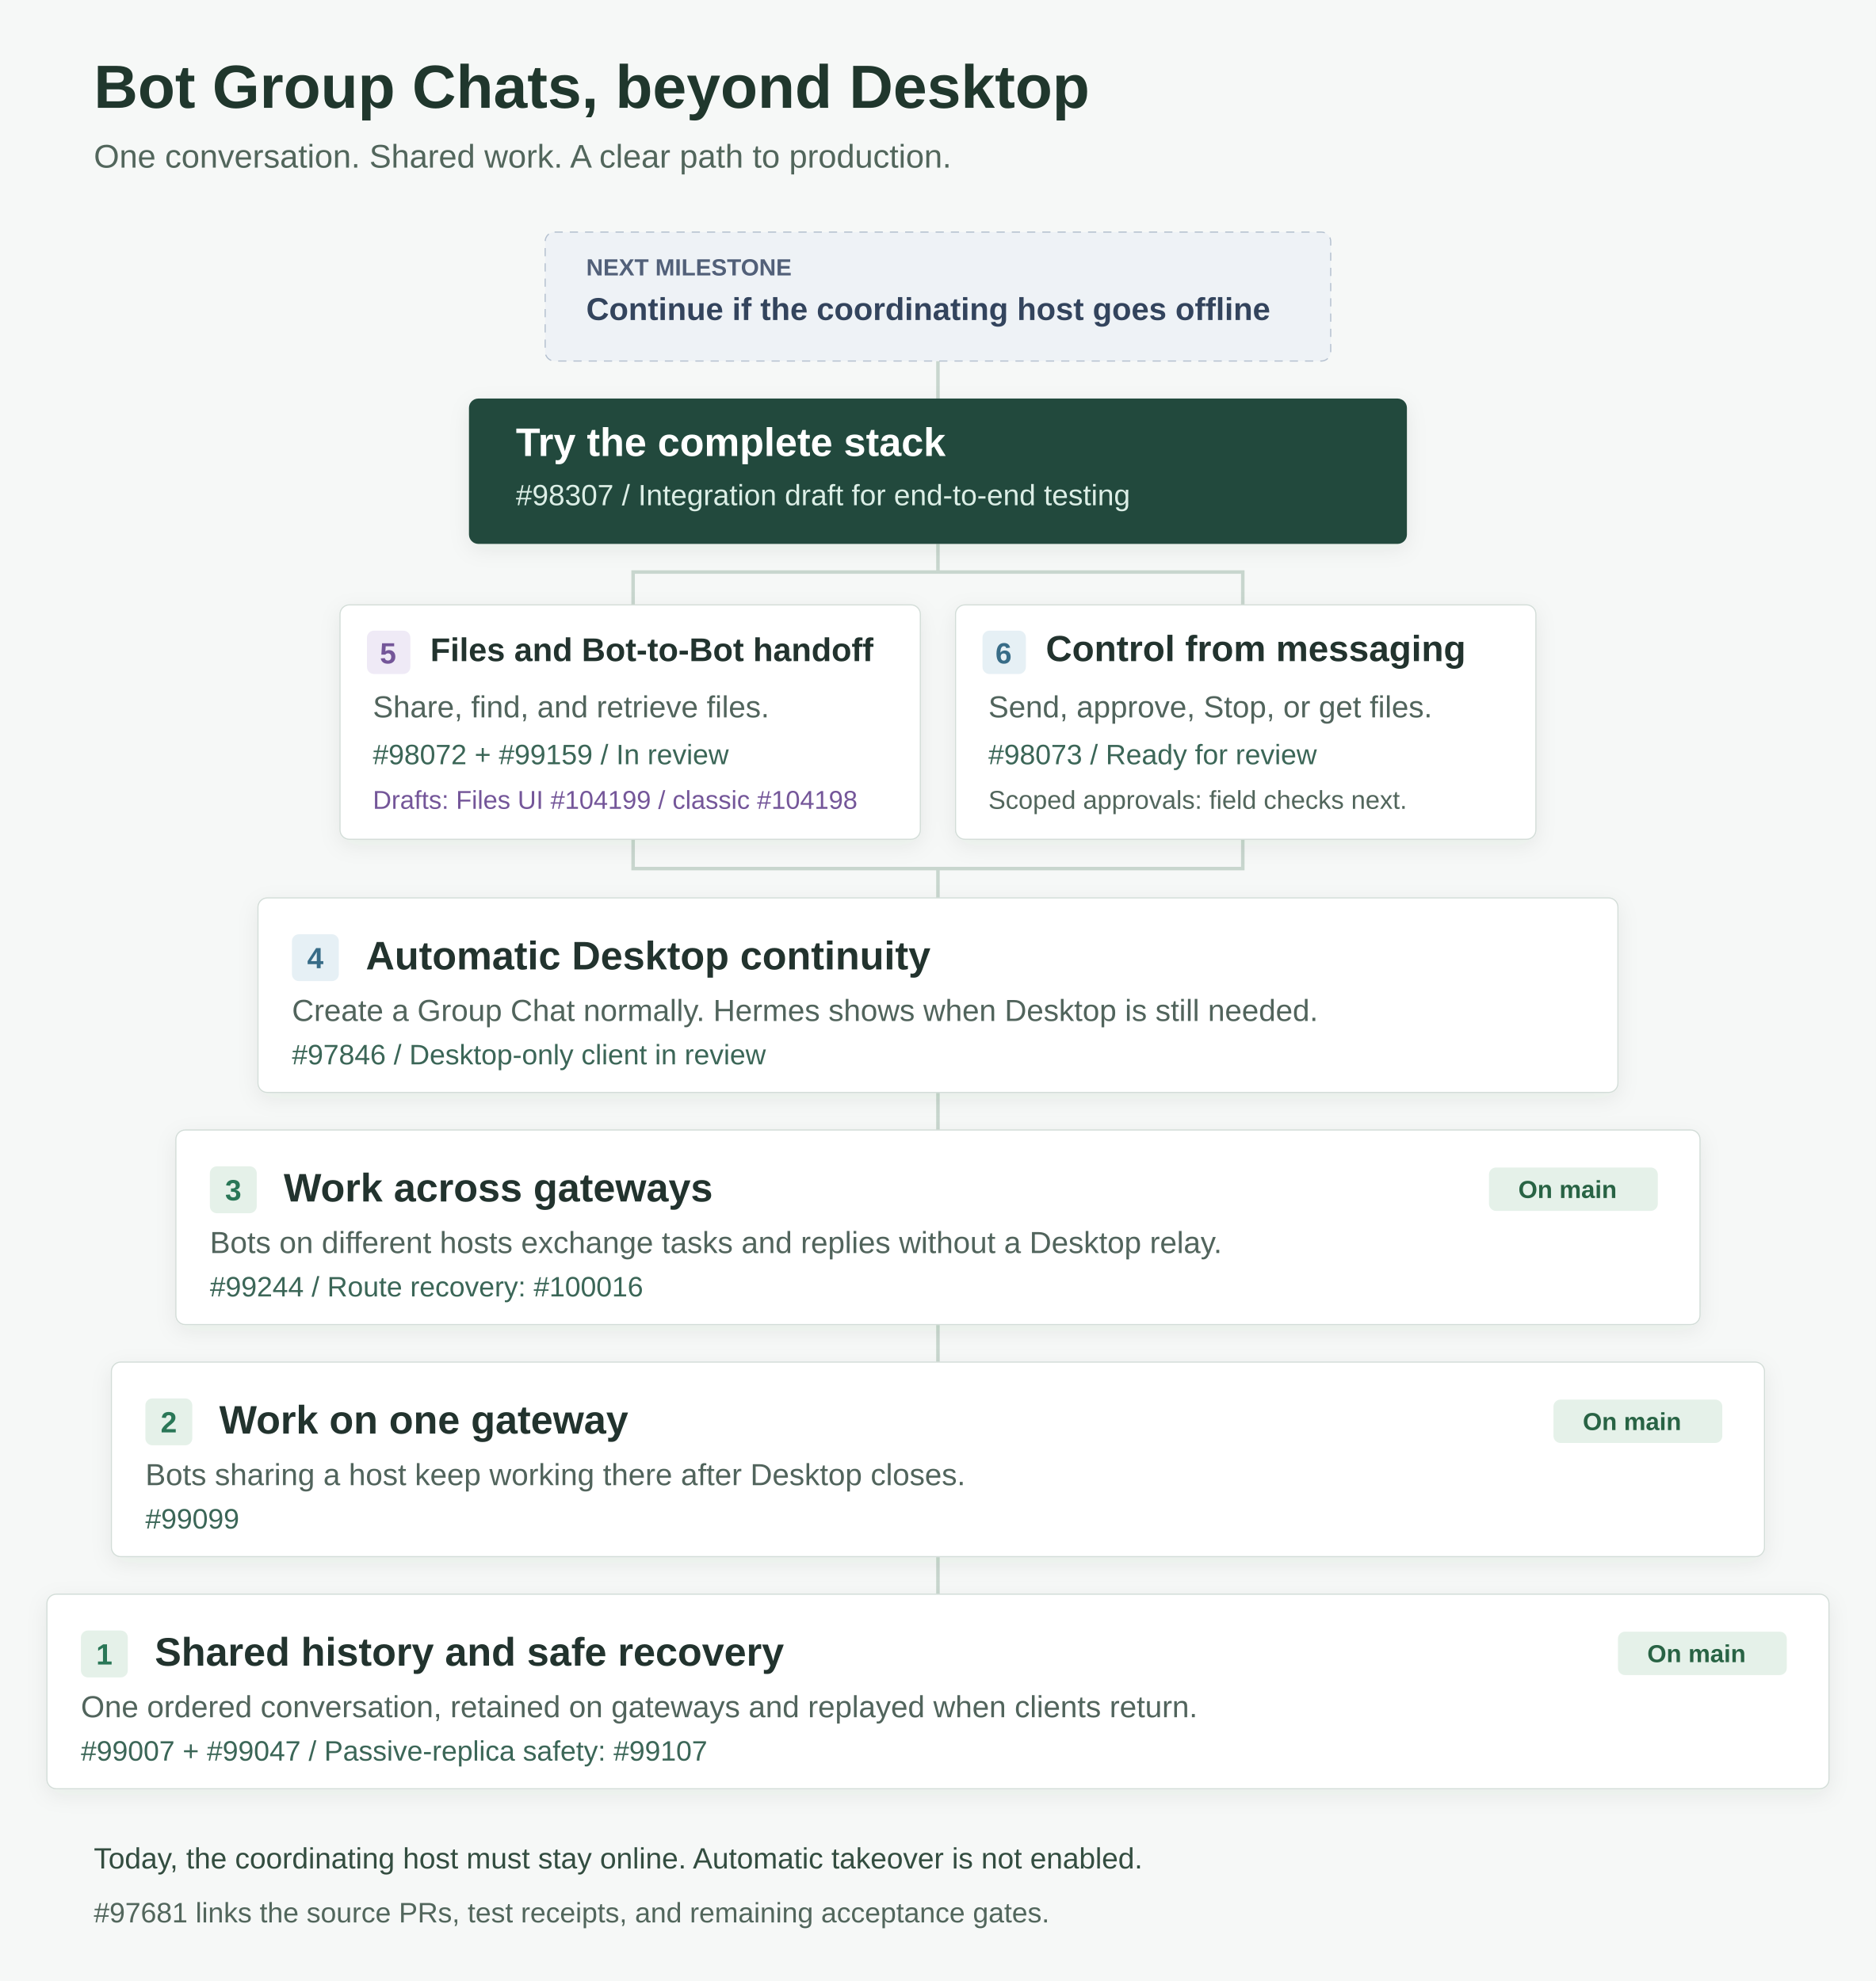
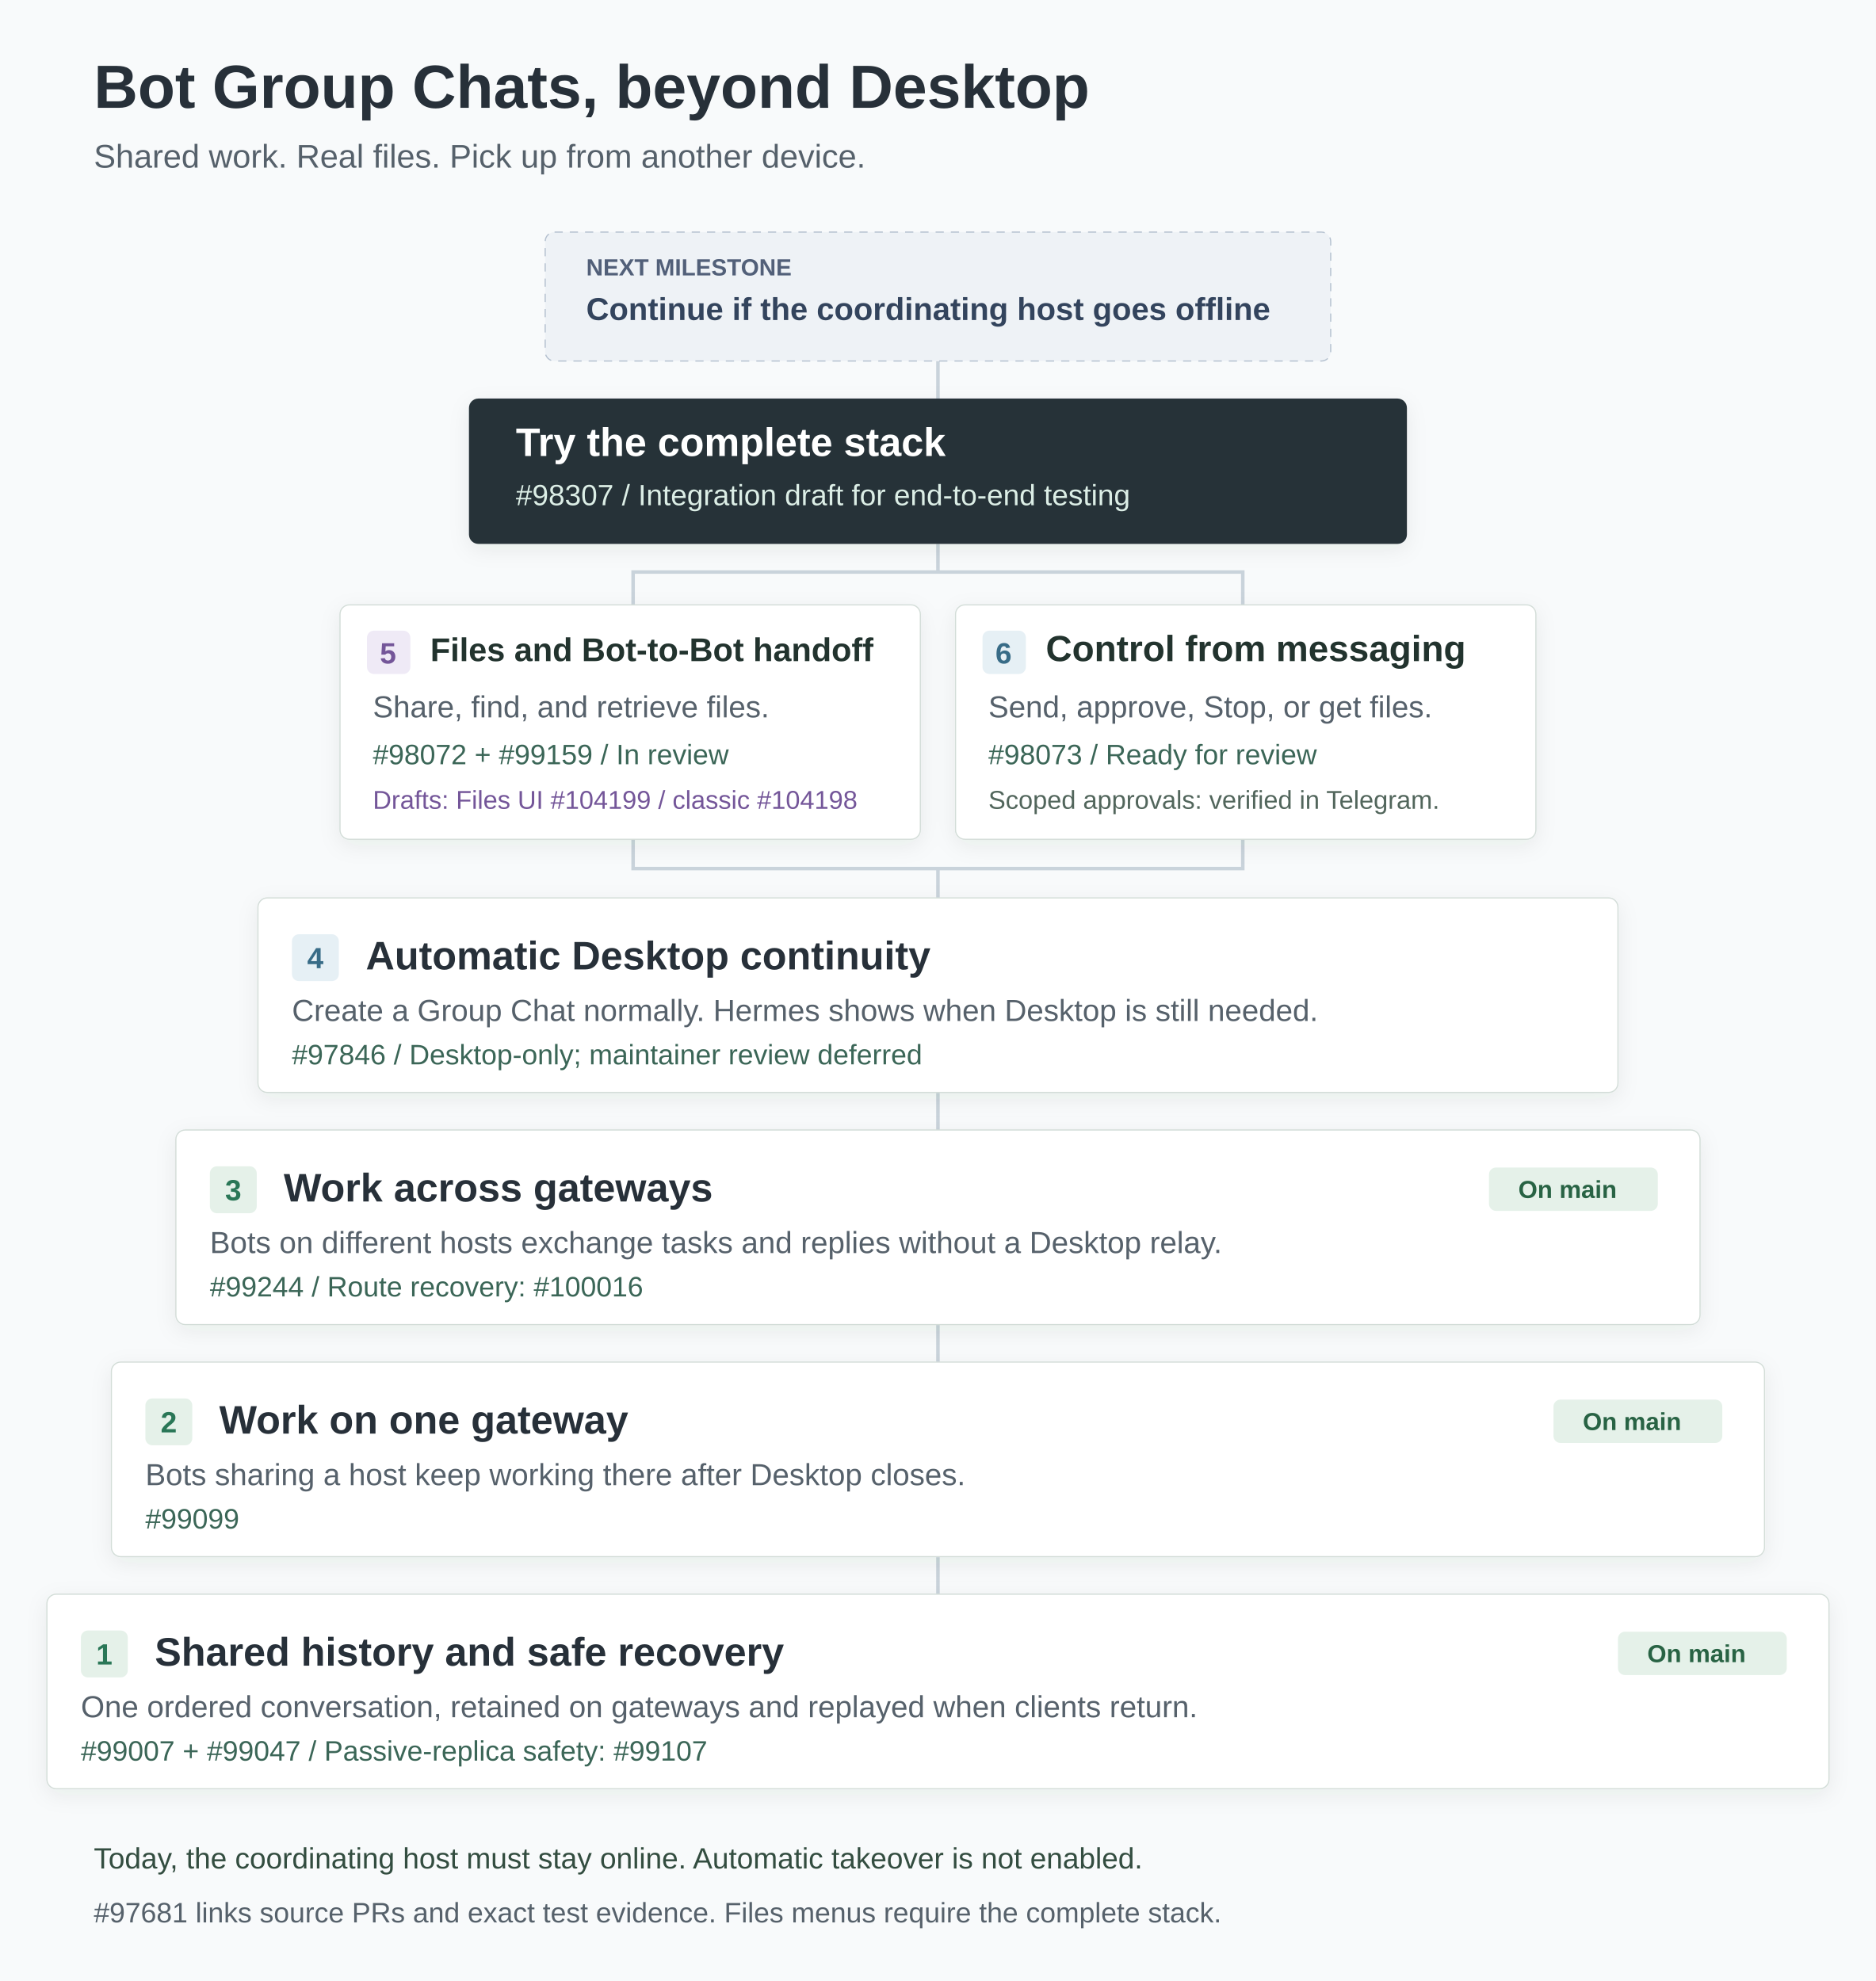
<svg xmlns="http://www.w3.org/2000/svg" width="1600" height="1690" viewBox="0 0 1600 1690" role="img" aria-labelledby="title desc">
  <defs>
    <filter id="shadow" x="-10%" y="-15%" width="120%" height="140%">
      <feDropShadow dx="0" dy="5" stdDeviation="9" flood-color="#273e38" flood-opacity=".07" />
    </filter>
    <style>
      text { font-family: Arial, Helvetica, sans-serif; letter-spacing: 0; }
-       .heading { font-size: 34px; font-weight: 700; fill: #22332e; }
-       .body { font-size: 26px; fill: #51645c; }
+       .heading { font-size: 34px; font-weight: 700; fill: #273039; }
+       .body { font-size: 26px; fill: #56616b; }
      .ref { font-size: 24px; fill: #3b6657; }
      .number { font-size: 25px; font-weight: 700; }
      .status { font-size: 21px; font-weight: 700; }
-       .line { stroke: #c8d6ce; stroke-width: 3; fill: none; }
+       .line { stroke: #c9d3db; stroke-width: 3; fill: none; }
    </style>
  </defs>
-   <rect width="1600" height="1690" fill="#f6f8f7" />
-   <text x="80" y="92" font-size="52" font-weight="700" fill="#20372d">Bot Group Chats, beyond Desktop</text>
-   <text x="80" y="143" font-size="28" fill="#52665c">One conversation. Shared work. A clear path to production.</text>
+   <rect width="1600" height="1690" fill="#f8fafb" />
+   <text x="80" y="92" font-size="52" font-weight="700" fill="#273039">Bot Group Chats, beyond Desktop</text>
+   <text x="80" y="143" font-size="28" fill="#56616b">Shared work. Real files. Pick up from another device.</text>
  <path class="line" d="M800 308V340M800 464V488M800 488H540V516M800 488H1060V516M540 716V741H800V766M1060 716V741H800M800 932V964M800 1130V1162M800 1328V1360" />
  <rect x="465" y="198" width="670" height="110" rx="8" fill="#eef2f6" stroke="#b4c0cf" stroke-dasharray="7 6" />
  <text x="500" y="235" font-size="20" font-weight="700" fill="#526079">NEXT MILESTONE</text>
  <text x="500" y="273" font-size="27" font-weight="700" fill="#33445d">Continue if the coordinating host goes offline</text>
-   <rect x="400" y="340" width="800" height="124" rx="8" fill="#214a3c" filter="url(#shadow)" />
+   <rect x="400" y="340" width="800" height="124" rx="8" fill="#273039" filter="url(#shadow)" />
  <text x="440" y="389" font-size="34" font-weight="700" fill="#ffffff">Try the complete stack</text>
  <text x="440" y="431" font-size="25" fill="#dceee6">#98307  /  Integration draft for end-to-end testing</text>
  <g filter="url(#shadow)">
    <rect x="290" y="516" width="495" height="200" rx="8" fill="#ffffff" stroke="#d3ddd8" />
    <rect x="815" y="516" width="495" height="200" rx="8" fill="#ffffff" stroke="#d3ddd8" />
  </g>
  <rect x="313" y="538" width="37" height="37" rx="6" fill="#efeaf6" />
  <text x="324" y="566" class="number" fill="#745699">5</text>
  <text x="367" y="564" font-size="28" font-weight="700" fill="#22332e">Files and Bot-to-Bot handoff</text>
  <text x="318" y="612" class="body">Share, find, and retrieve files.</text>
  <text x="318" y="652" class="ref">#98072 + #99159  /  In review</text>
  <text x="318" y="690" font-size="22" fill="#745699">Drafts: Files UI #104199 / classic #104198</text>
  <rect x="838" y="538" width="37" height="37" rx="6" fill="#e6f0f5" />
  <text x="849" y="566" class="number" fill="#386c87">6</text>
  <text x="892" y="564" font-size="31" font-weight="700" fill="#22332e">Control from messaging</text>
  <text x="843" y="612" class="body">Send, approve, Stop, or get files.</text>
  <text x="843" y="652" class="ref">#98073  /  Ready for review</text>
-   <text x="843" y="690" font-size="22" fill="#52665c">Scoped approvals: field checks next.</text>
+   <text x="843" y="690" font-size="22" fill="#52665c">Scoped approvals: verified in Telegram.</text>
  <g filter="url(#shadow)">
    <rect x="220" y="766" width="1160" height="166" rx="8" fill="#ffffff" stroke="#d3ddd8" />
  </g>
  <rect x="249" y="797" width="40" height="40" rx="6" fill="#e6f0f5" />
  <text x="262" y="826" class="number" fill="#386c87">4</text>
  <text x="312" y="827" class="heading">Automatic Desktop continuity</text>
  <text x="249" y="871" class="body">Create a Group Chat normally. Hermes shows when Desktop is still needed.</text>
-   <text x="249" y="908" class="ref">#97846  /  Desktop-only client in review</text>
+   <text x="249" y="908" class="ref">#97846  /  Desktop-only; maintainer review deferred</text>
  <g filter="url(#shadow)">
    <rect x="150" y="964" width="1300" height="166" rx="8" fill="#ffffff" stroke="#d3ddd8" />
  </g>
  <rect x="179" y="995" width="40" height="40" rx="6" fill="#e5f1e9" />
  <text x="192" y="1024" class="number" fill="#2a7757">3</text>
  <text x="242" y="1025" class="heading">Work across gateways</text>
  <text x="179" y="1069" class="body">Bots on different hosts exchange tasks and replies without a Desktop relay.</text>
  <text x="179" y="1106" class="ref">#99244  /  Route recovery: #100016</text>
  <rect x="1270" y="996" width="144" height="37" rx="6" fill="#e5f1e9" />
  <text x="1295" y="1022" class="status" fill="#286344">On main</text>
  <g filter="url(#shadow)">
    <rect x="95" y="1162" width="1410" height="166" rx="8" fill="#ffffff" stroke="#d3ddd8" />
  </g>
  <rect x="124" y="1193" width="40" height="40" rx="6" fill="#e5f1e9" />
  <text x="137" y="1222" class="number" fill="#2a7757">2</text>
  <text x="187" y="1223" class="heading">Work on one gateway</text>
  <text x="124" y="1267" class="body">Bots sharing a host keep working there after Desktop closes.</text>
  <text x="124" y="1304" class="ref">#99099</text>
  <rect x="1325" y="1194" width="144" height="37" rx="6" fill="#e5f1e9" />
  <text x="1350" y="1220" class="status" fill="#286344">On main</text>
  <g filter="url(#shadow)">
    <rect x="40" y="1360" width="1520" height="166" rx="8" fill="#ffffff" stroke="#d3ddd8" />
  </g>
  <rect x="69" y="1391" width="40" height="40" rx="6" fill="#e5f1e9" />
  <text x="82" y="1420" class="number" fill="#2a7757">1</text>
  <text x="132" y="1421" class="heading">Shared history and safe recovery</text>
  <text x="69" y="1465" class="body">One ordered conversation, retained on gateways and replayed when clients return.</text>
  <text x="69" y="1502" class="ref">#99007 + #99047  /  Passive-replica safety: #99107</text>
  <rect x="1380" y="1392" width="144" height="37" rx="6" fill="#e5f1e9" />
  <text x="1405" y="1418" class="status" fill="#286344">On main</text>
  <text x="80" y="1594" font-size="25" fill="#334d40">Today, the coordinating host must stay online. Automatic takeover is not enabled.</text>
-   <text x="80" y="1640" font-size="24" fill="#52665c">#97681 links the source PRs, test receipts, and remaining acceptance gates.</text>
+   <text x="80" y="1640" font-size="24" fill="#56616b">#97681 links source PRs and exact test evidence. Files menus require the complete stack.</text>
</svg>
